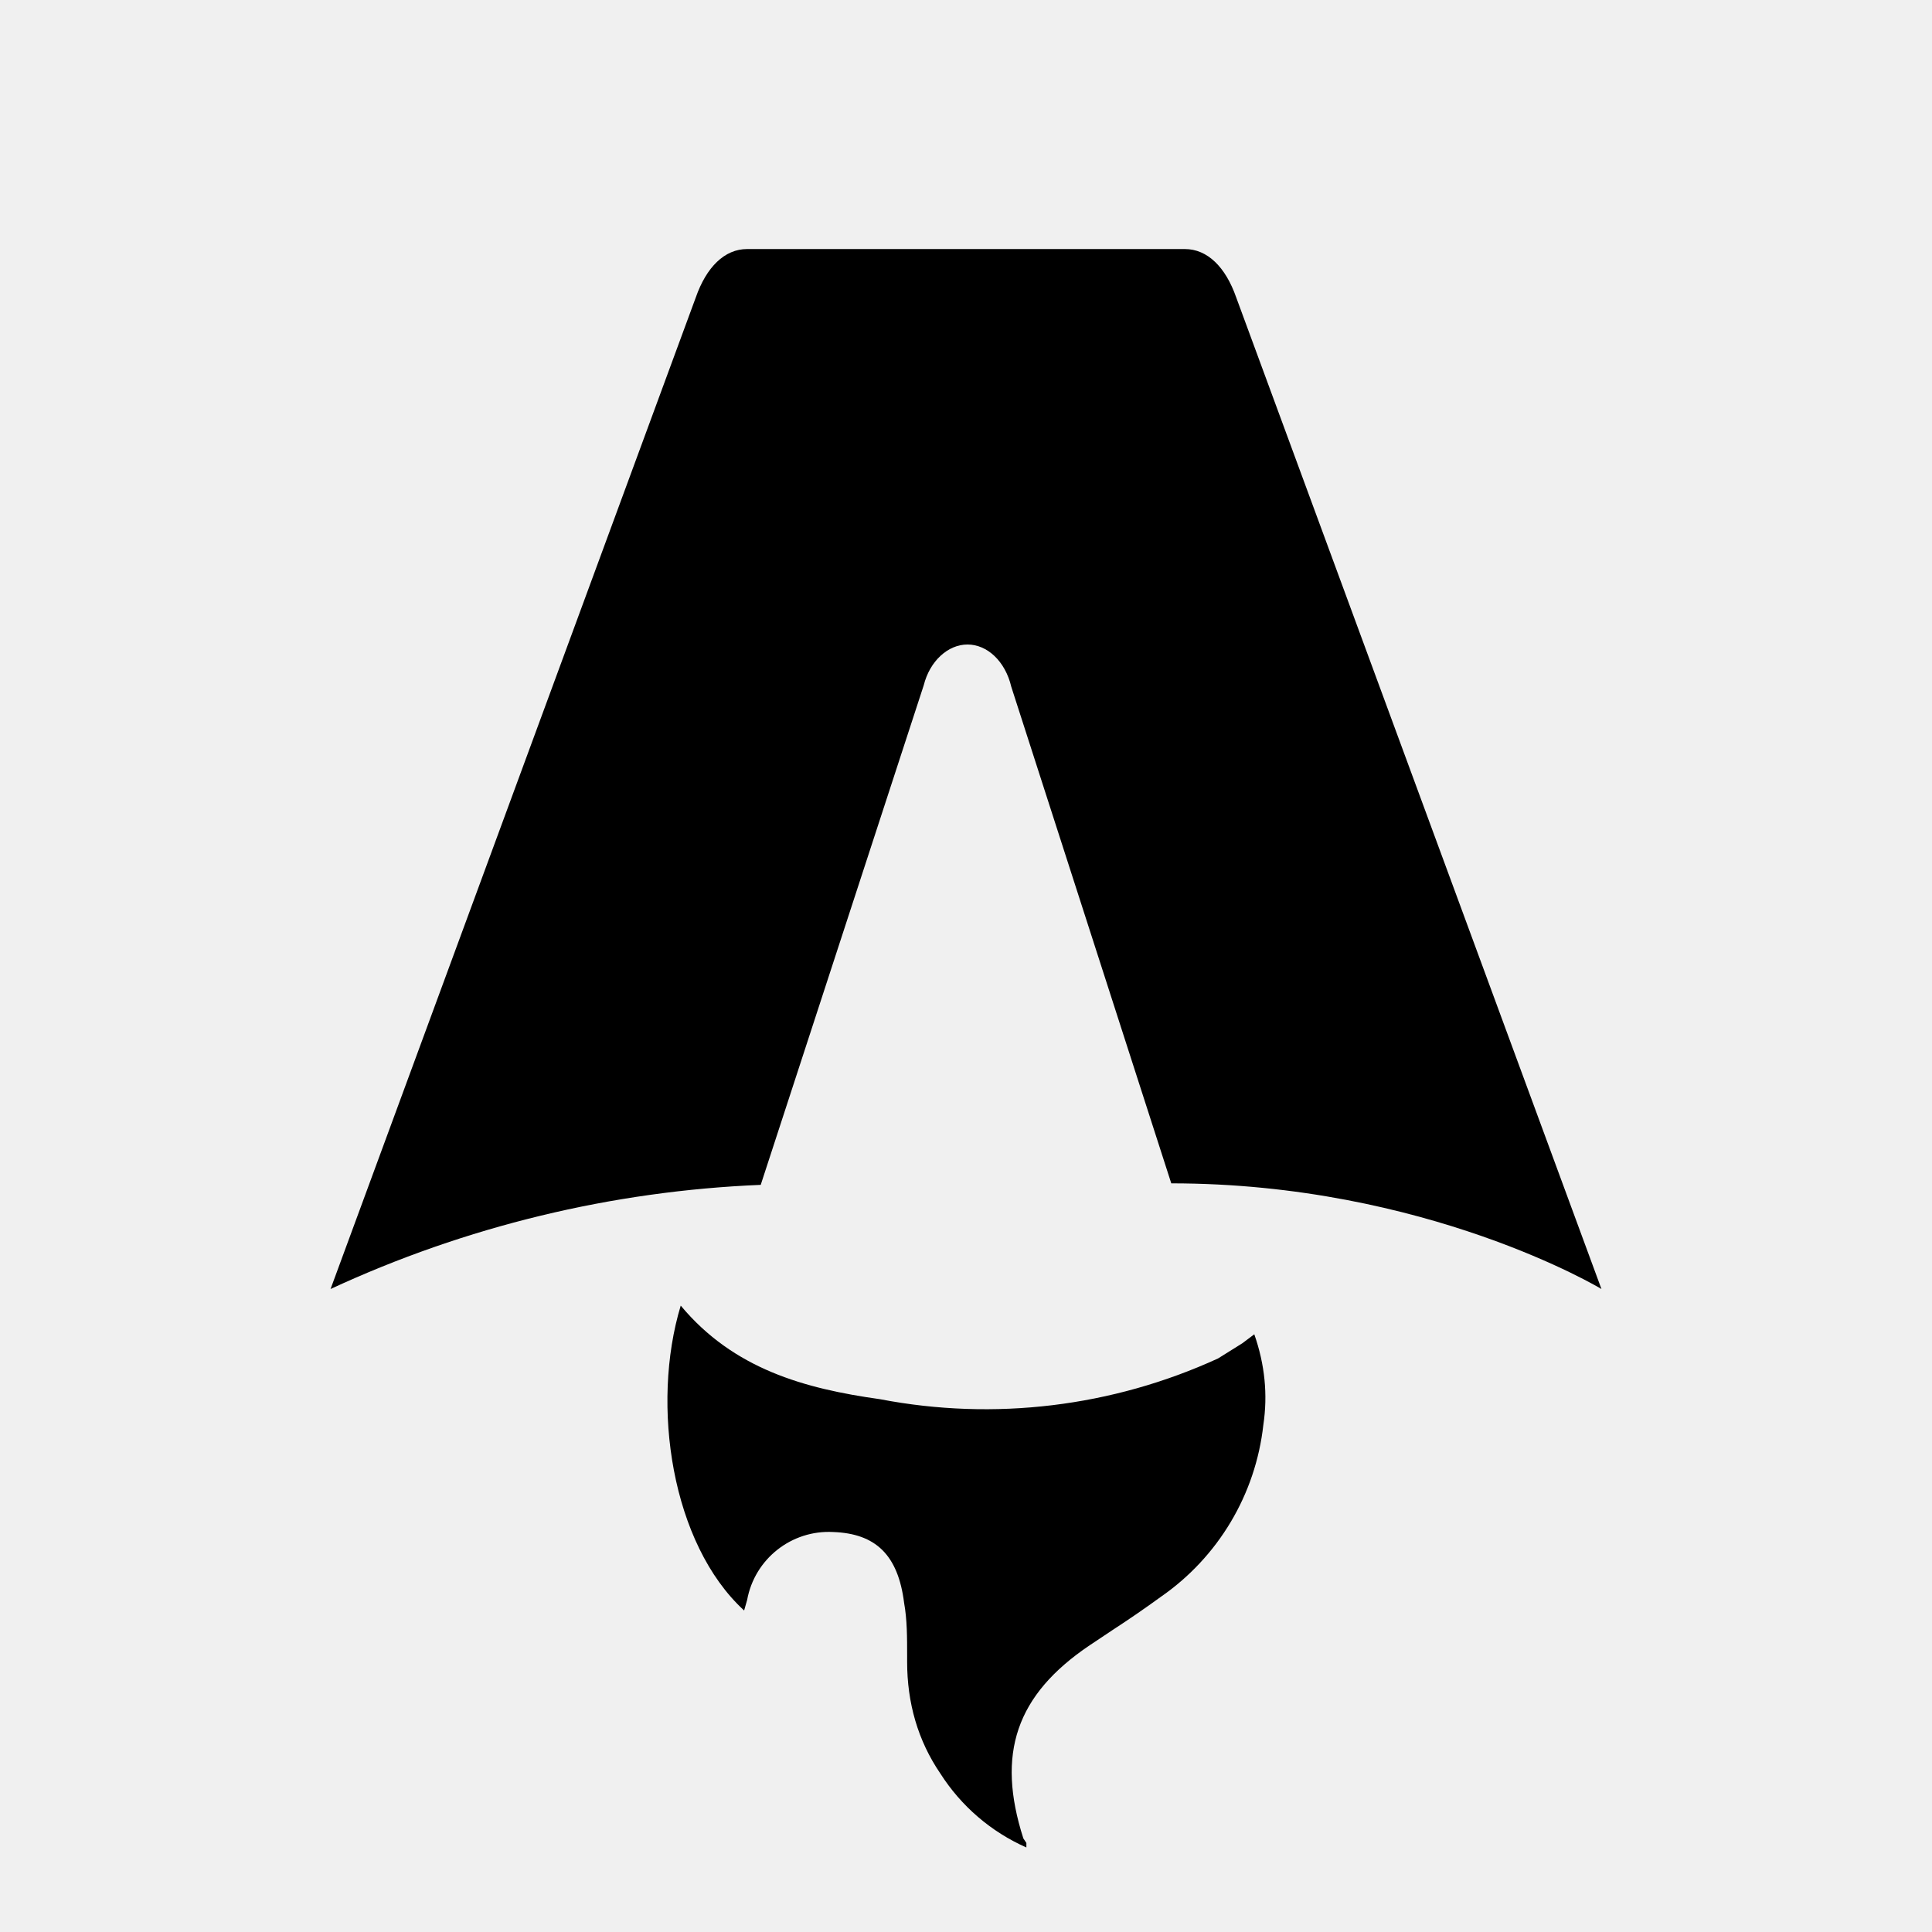
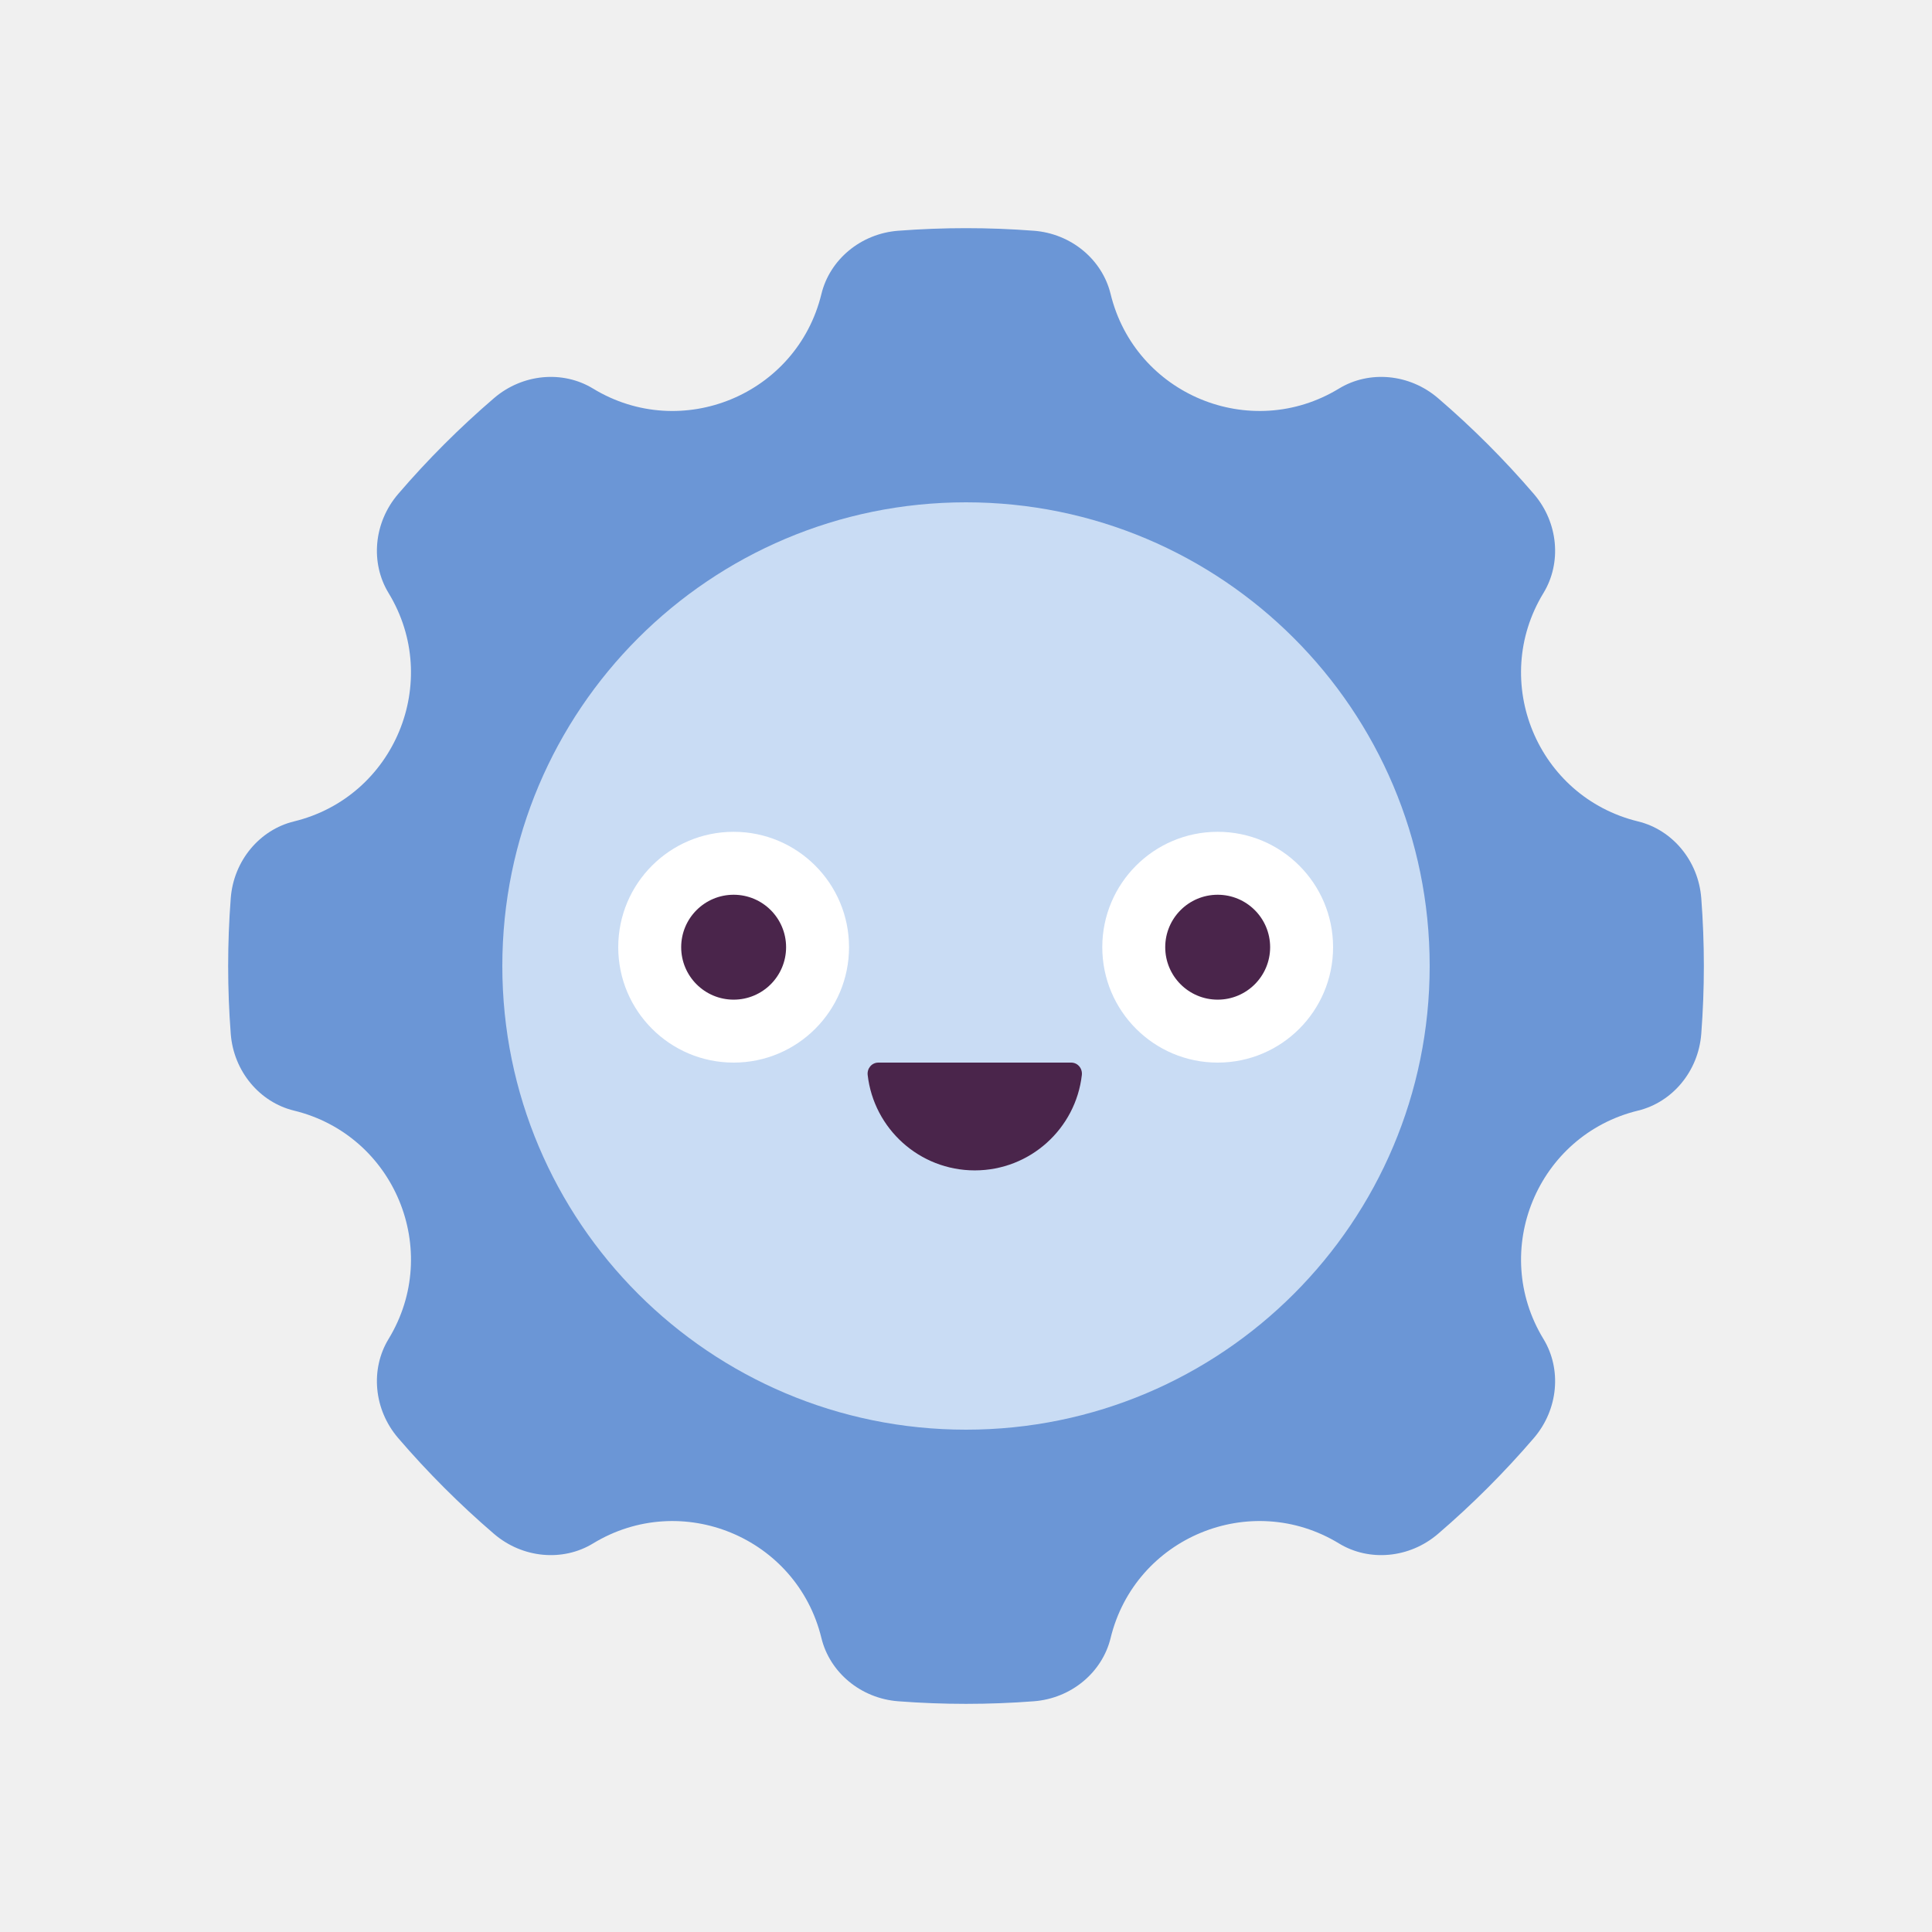
- <svg xmlns="http://www.w3.org/2000/svg" fill="none" viewBox="0 0 128 128">
-   <path d="M50.4 78.5a75.1 75.1 0 0 0-28.5 6.9l24.2-65.7c.7-2 1.9-3.2 3.4-3.2h29c1.5 0 2.7 1.2 3.4 3.2l24.2 65.7s-11.6-7-28.5-7L67 45.5c-.4-1.7-1.6-2.8-2.9-2.8-1.3 0-2.5 1.1-2.9 2.7L50.4 78.5Zm-1.1 28.2Zm-4.2-20.2c-2 6.6-.6 15.8 4.2 20.2a17.5 17.5 0 0 1 .2-.7 5.5 5.5 0 0 1 5.7-4.5c2.8.1 4.3 1.5 4.7 4.7.2 1.1.2 2.3.2 3.5v.4c0 2.7.7 5.2 2.2 7.4a13 13 0 0 0 5.7 4.9v-.3l-.2-.3c-1.8-5.6-.5-9.5 4.4-12.8l1.5-1a73 73 0 0 0 3.2-2.2 16 16 0 0 0 6.8-11.4c.3-2 .1-4-.6-6l-.8.6-1.6 1a37 37 0 0 1-22.4 2.7c-5-.7-9.7-2-13.2-6.2Z" />
-   <style>
-         path { fill: #000; }
-         @media (prefers-color-scheme: dark) {
-             path { fill: #FFF; }
-         }
-     </style>
+ <svg xmlns="http://www.w3.org/2000/svg" x="0px" y="0px" width="400" height="400" viewBox="0 0 100 100">
+   <path fill="#6b96d6" d="M88.058,46.495c-0.148-1.949-1.5-3.547-3.271-3.978l0,0c-5.214-1.268-7.688-7.241-4.897-11.824l0,0 c0.948-1.557,0.774-3.643-0.499-5.126c-1.524-1.775-3.183-3.434-4.957-4.957c-1.483-1.273-3.569-1.447-5.126-0.499l0,0 c-4.583,2.79-10.556,0.316-11.824-4.897l0,0c-0.431-1.771-2.029-3.123-3.978-3.271c-2.332-0.178-4.679-0.178-7.011,0 c-1.949,0.148-3.547,1.5-3.978,3.271l0,0c-1.268,5.214-7.241,7.688-11.824,4.897l0,0c-1.557-0.948-3.643-0.774-5.126,0.499 c-1.775,1.524-3.434,3.183-4.957,4.957c-1.273,1.483-1.447,3.569-0.499,5.126l0,0c2.79,4.583,0.316,10.556-4.897,11.824l0,0 c-1.771,0.431-3.123,2.029-3.271,3.978c-0.178,2.332-0.178,4.679,0,7.011c0.148,1.949,1.5,3.547,3.271,3.978l0,0 c5.214,1.268,7.688,7.241,4.897,11.824l0,0c-0.948,1.557-0.774,3.643,0.499,5.126c1.524,1.775,3.183,3.434,4.957,4.957 c1.483,1.273,3.569,1.447,5.126,0.499l0,0c4.583-2.79,10.556-0.316,11.824,4.897l0,0c0.431,1.771,2.029,3.123,3.978,3.271 c2.332,0.178,4.679,0.178,7.011,0c1.949-0.148,3.547-1.5,3.978-3.271l0,0c1.268-5.214,7.241-7.688,11.824-4.897l0,0 c1.557,0.948,3.643,0.774,5.126-0.499c1.775-1.524,3.434-3.183,4.957-4.957c1.273-1.483,1.447-3.569,0.499-5.126l0,0 c-2.79-4.583-0.316-10.556,4.897-11.824l0,0c1.771-0.431,3.123-2.029,3.271-3.978C88.236,51.173,88.236,48.827,88.058,46.495z" />
+   <circle cx="50" cy="50" r="24" fill="#c9dcf4" />
+   <circle cx="37.973" cy="49.027" r="5.973" fill="#fff" />
+   <circle cx="37.973" cy="49.027" r="2.715" fill="#4a254b" />
+   <circle cx="63.027" cy="49.027" r="5.973" fill="#fff" />
+   <circle cx="63.027" cy="49.027" r="2.715" fill="#4a254b" />
+   <path fill="#4a254b" d="M50.454,60.579c2.864,0,5.224-2.158,5.542-4.936C56.035,55.304,55.786,55,55.444,55c-1.929,0-8.052,0-9.981,0 c-0.342,0-0.591,0.304-0.552,0.643C45.23,58.421,47.59,60.579,50.454,60.579z" />
</svg>
